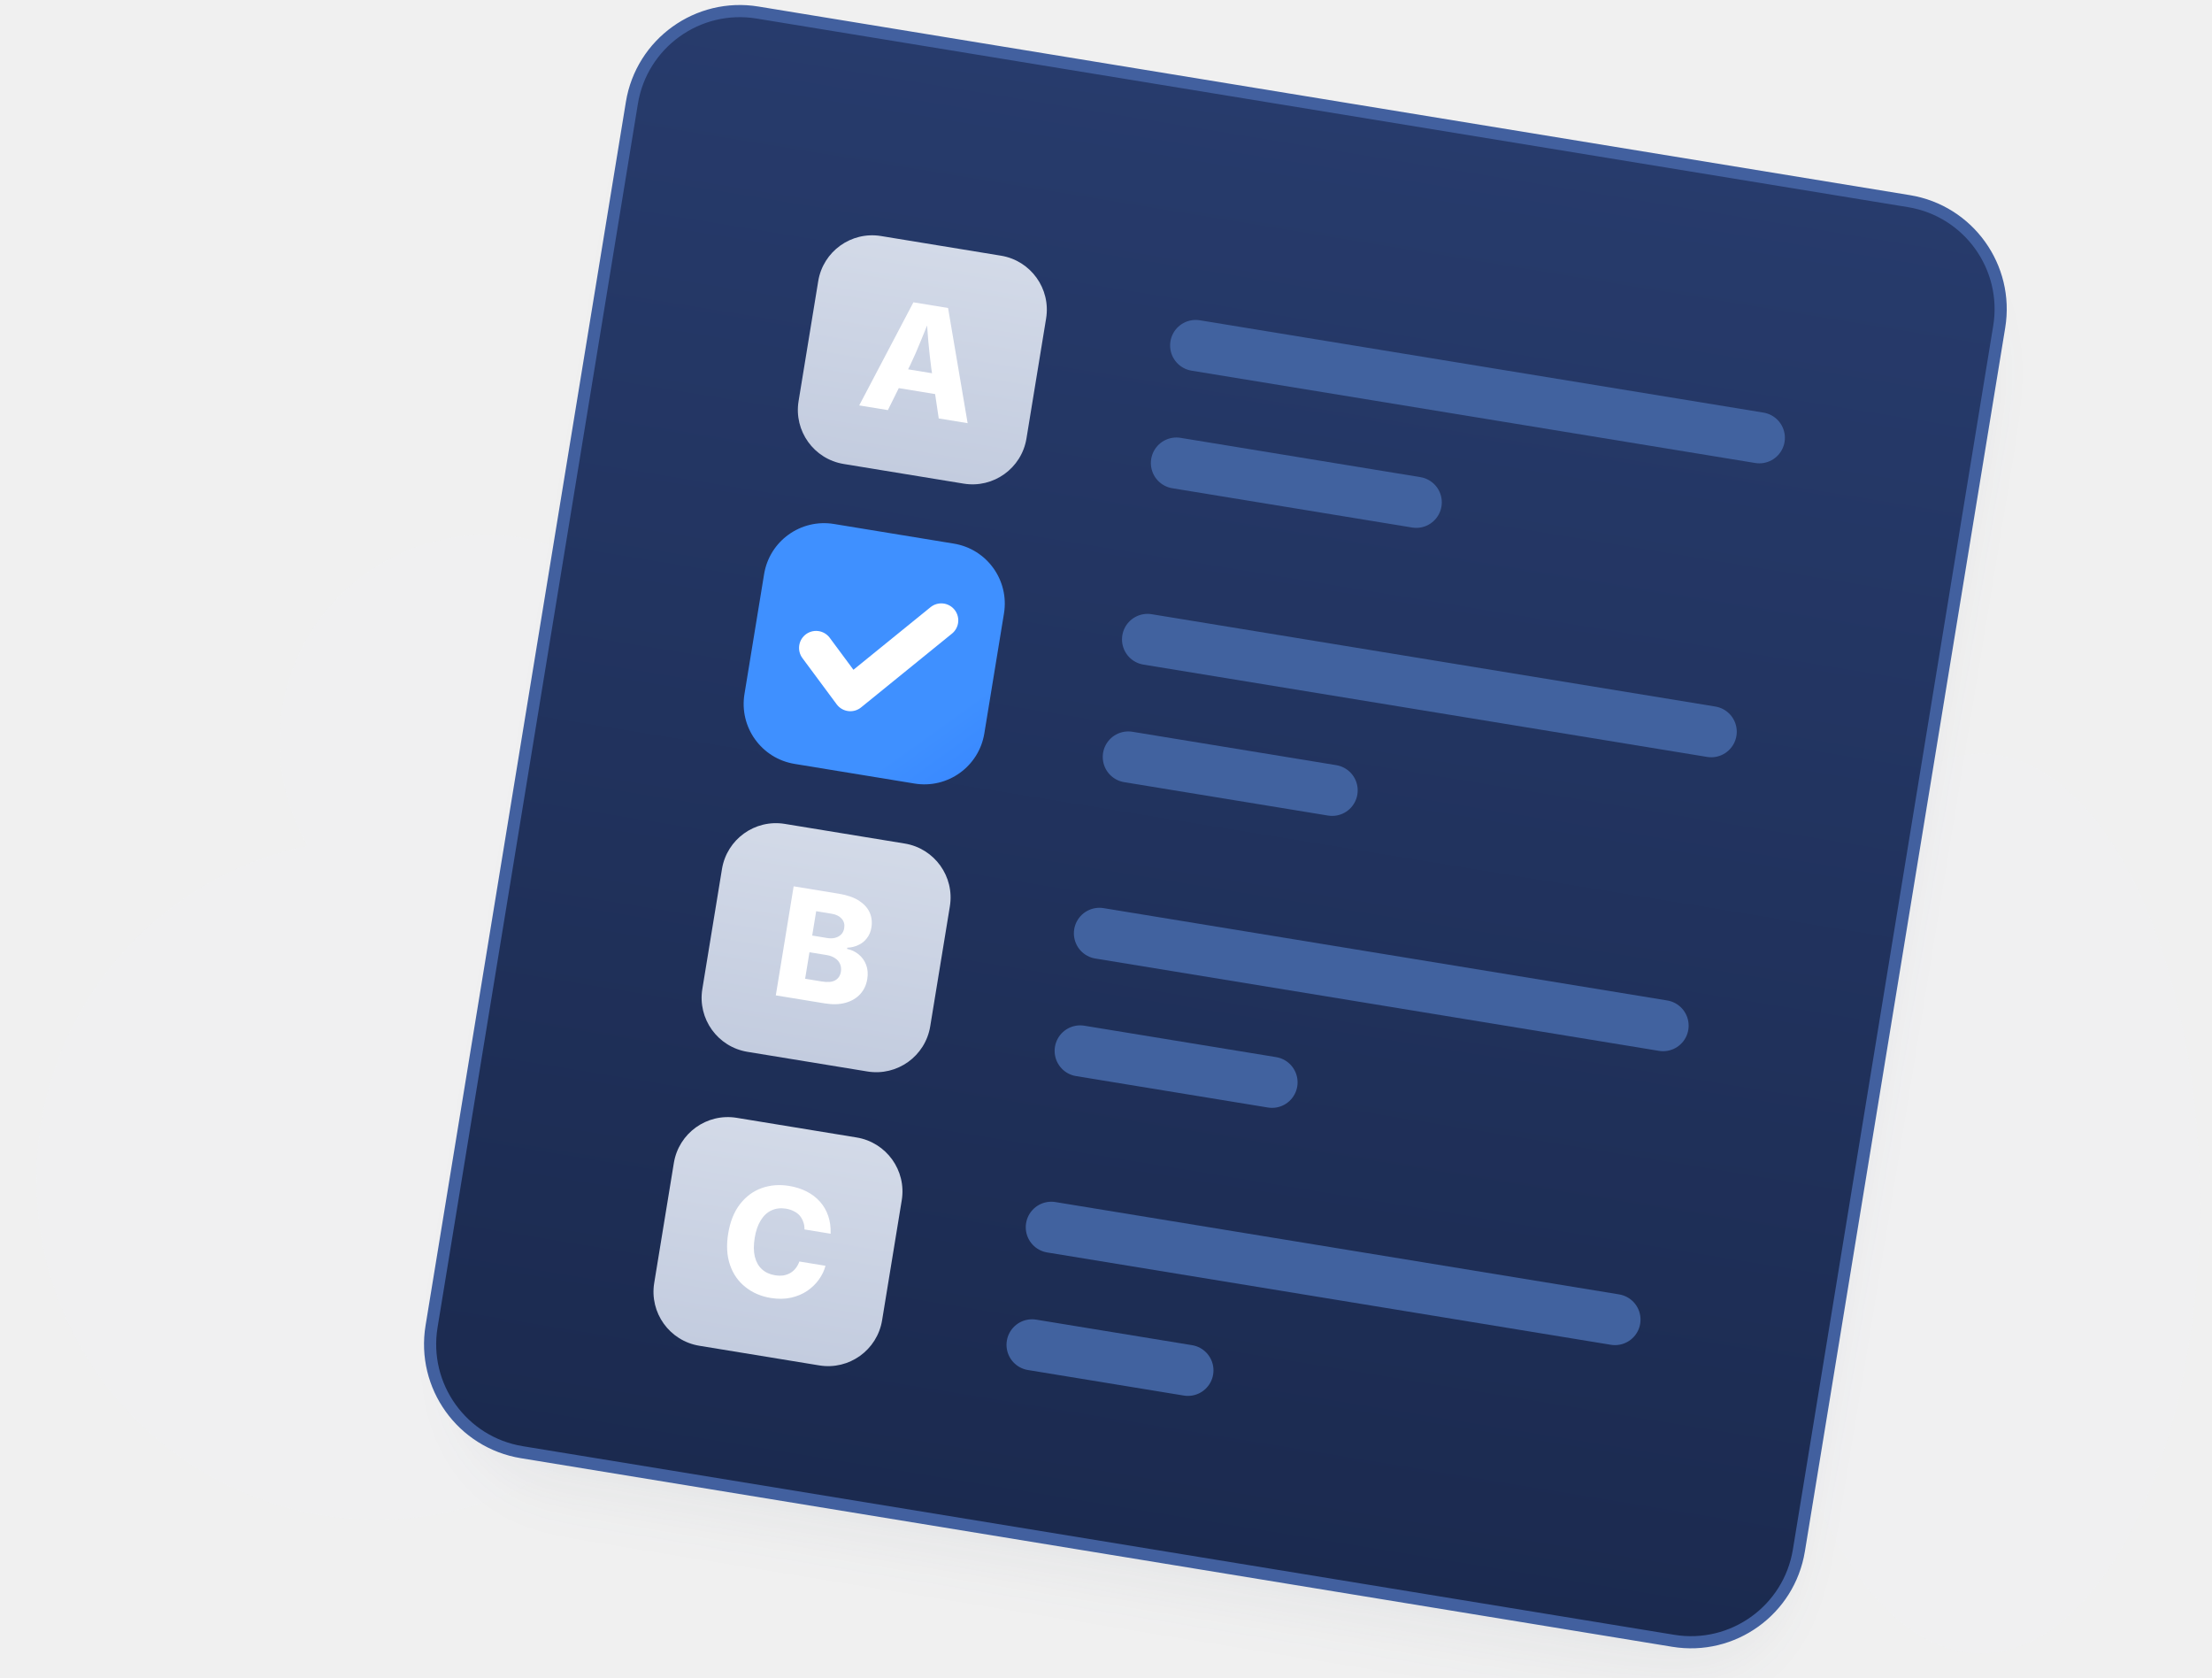
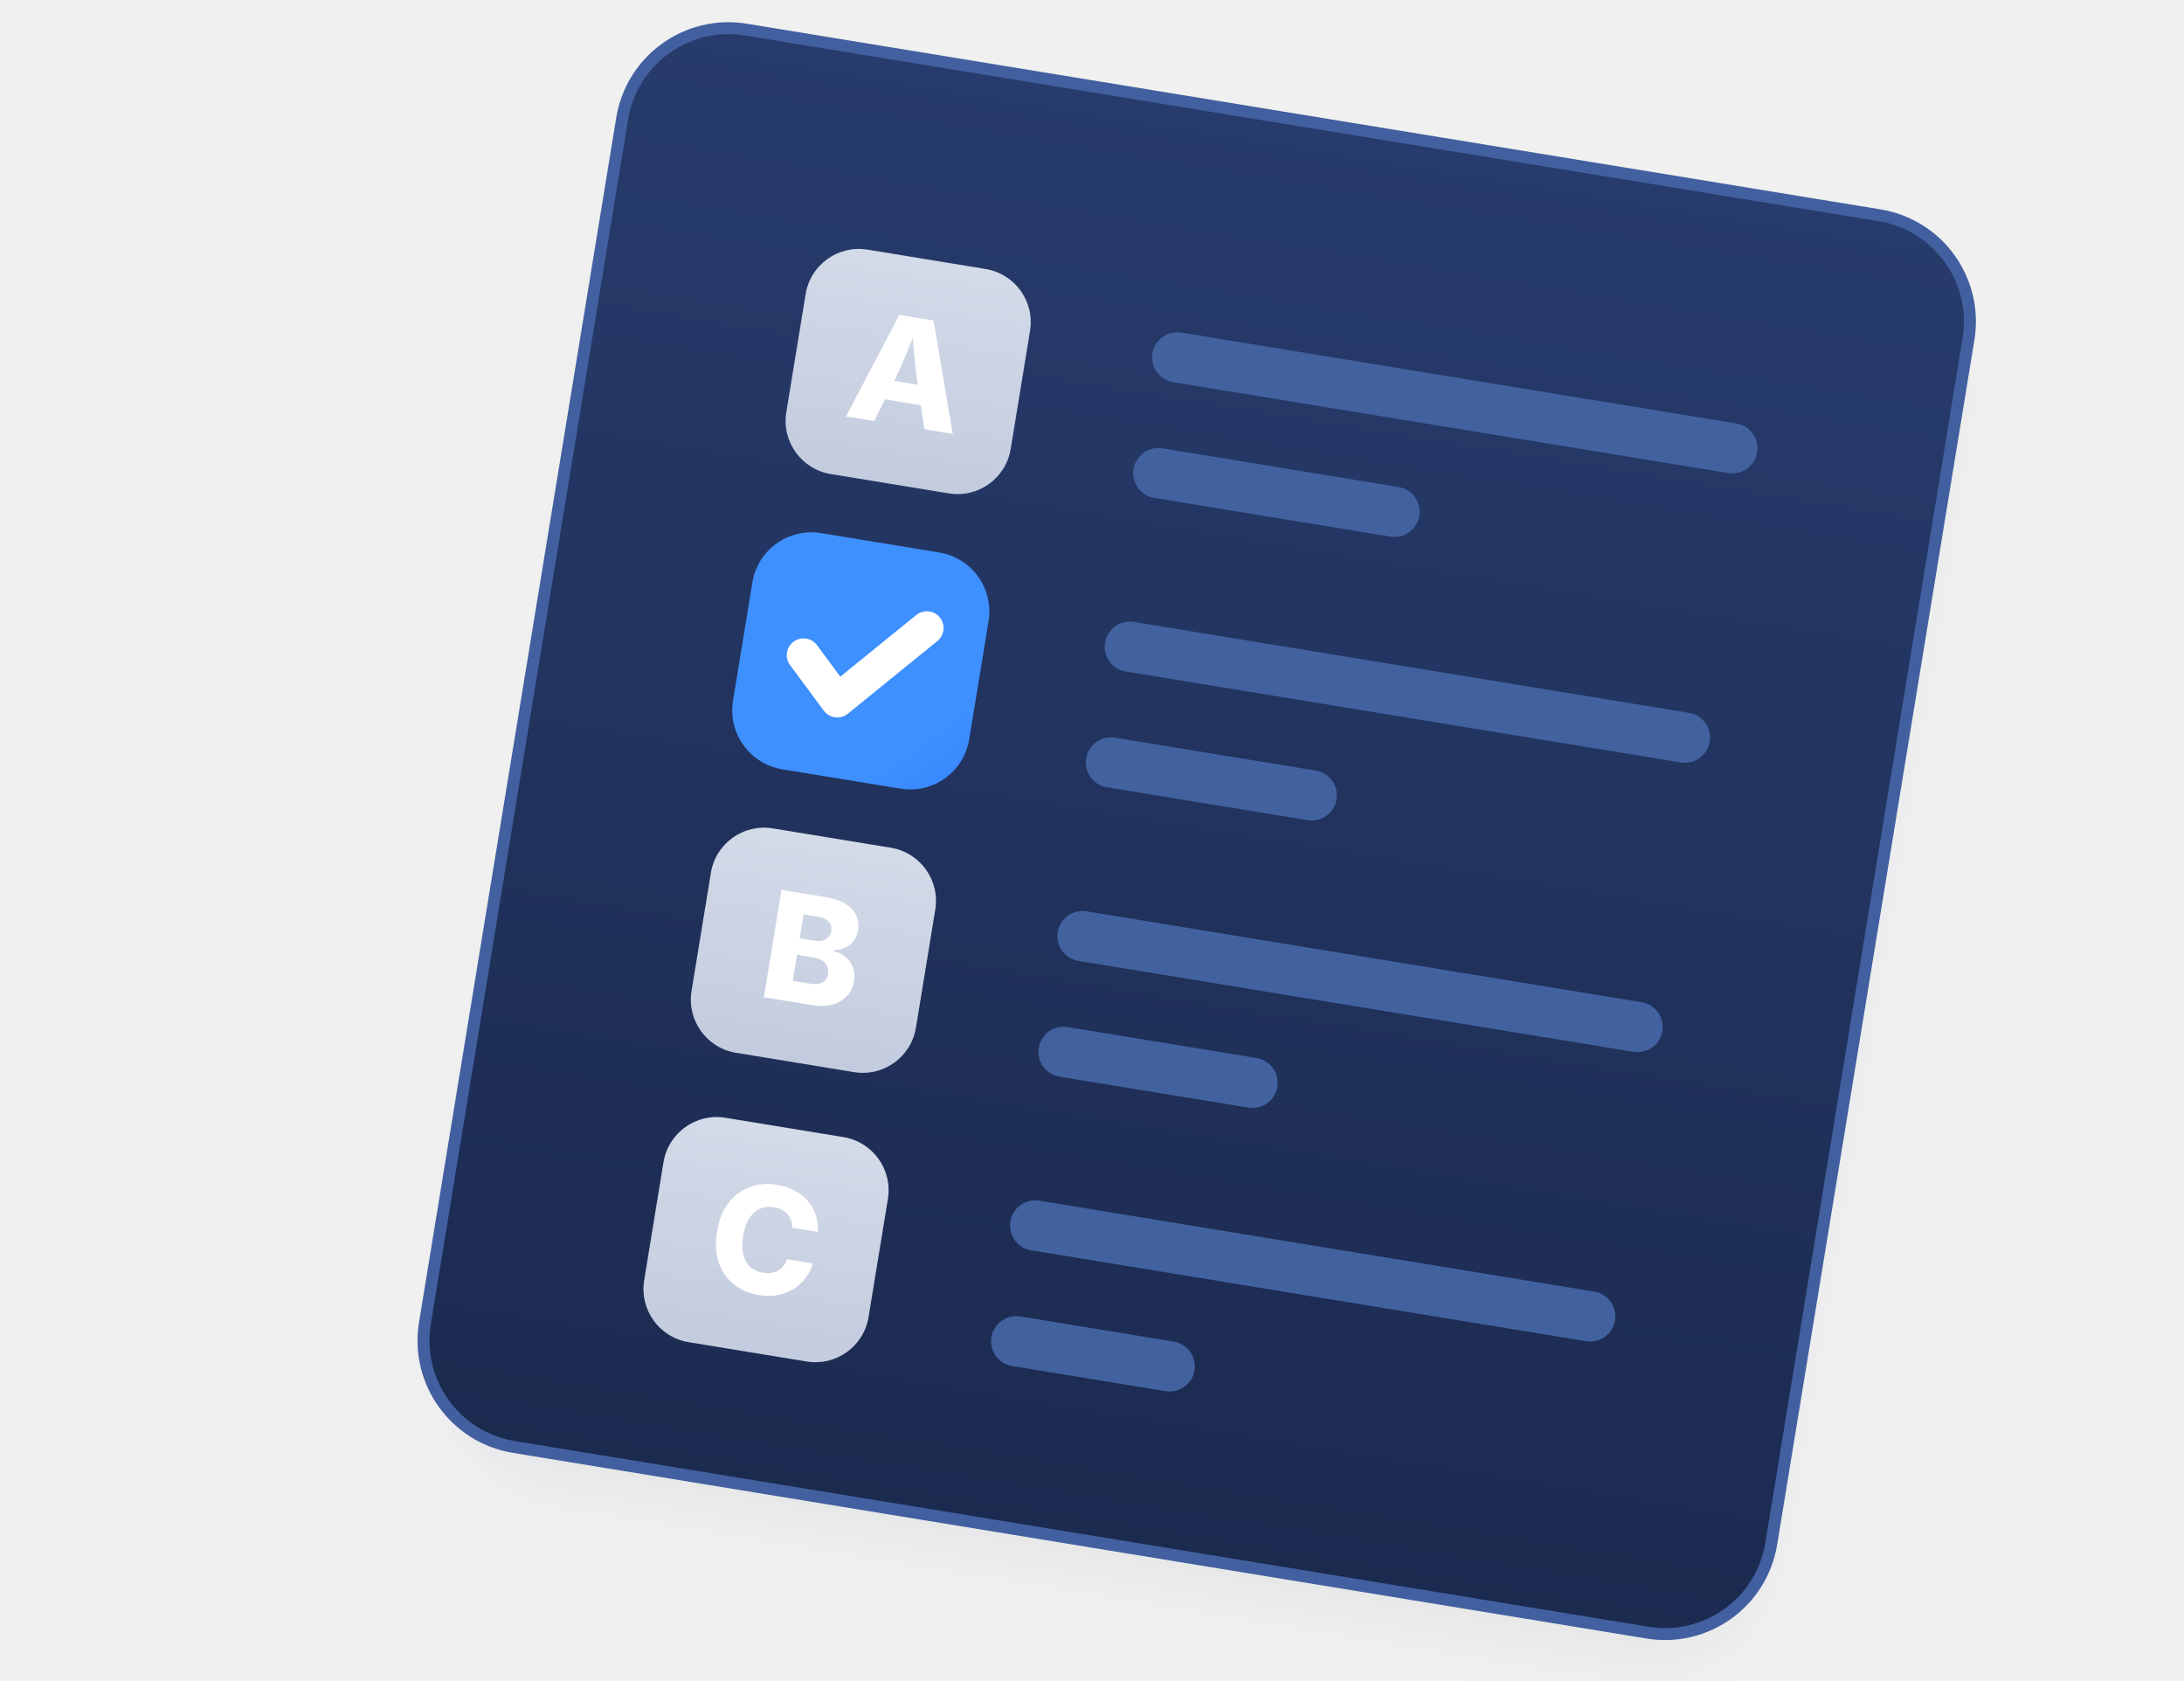
- <svg xmlns="http://www.w3.org/2000/svg" viewBox="0 0 182 138" width="182" height="138">
+ <svg xmlns="http://www.w3.org/2000/svg" viewBox="0.00 -1.25 182.50 140.00" width="182" height="140">
  <defs>
    <filter id="sfuma-ombra" filterUnits="userSpaceOnUse" x="-182" y="-138" width="364" height="276">
      <feGaussianBlur stdDeviation="2.5" />
    </filter>
    <linearGradient id="foglio-luce" gradientUnits="userSpaceOnUse" x1="0" y1="-60" x2="0" y2="60">
      <stop offset="0" stop-color="#273B6C" />
      <stop offset="1" stop-color="#1B2A4F" />
    </linearGradient>
    <linearGradient id="casella-luce" gradientUnits="userSpaceOnUse" x1="0" y1="-9.5" x2="0" y2="9.5">
      <stop offset="0" stop-color="#D3DAE8" />
      <stop offset="1" stop-color="#C3CCDF" />
    </linearGradient>
    <linearGradient id="spunta-luce" gradientUnits="userSpaceOnUse" x1="-9.5" y1="-9.5" x2="9.5" y2="9.5">
      <stop offset="0" stop-color="#3F90FF" />
      <stop offset="0.5" stop-color="#307CFF" />
      <stop offset="1" stop-color="#2A6DF6" />
    </linearGradient>
  </defs>
  <g id="nuvola" fill="#EEF2FB" opacity="0.14">
    <circle cx="31" cy="97" r="28" />
    <circle cx="40" cy="61" r="17" />
    <ellipse cx="163" cy="99" rx="18" ry="37" />
  </g>
  <g id="foglio-quiz" transform="translate(100 68) rotate(9.3)">
    <rect id="ombra-foglio" x="-54" y="-55" width="110" height="116" rx="9" fill="#475569" opacity="0.1" filter="url(#sfuma-ombra)" />
    <rect id="foglio" x="-57" y="-60" width="114" height="120" rx="9" fill="url(#foglio-luce)" stroke="#42609F" stroke-width="1" />
    <g id="risposta-a" transform="translate(0 -34)">
      <rect id="risposta-a-casella" x="-39.5" y="-9.5" width="19" height="19" rx="4.5" fill="url(#casella-luce)" />
      <path id="risposta-a-lettera" d="M-34.52 4.54 -31.49 -4.55H-28.6L-25.48 4.54H-27.89L-29.16 0.57Q-29.46 -0.42 -29.75 -1.54Q-30.03 -2.66 -30.32 -3.87H-29.84Q-30.11 -2.66 -30.37 -1.54Q-30.62 -0.42 -30.91 0.57L-32.13 4.54ZM-32.46 2.61V0.96H-27.53V2.61Z" fill="#FFFFFF" />
      <g id="risposta-a-testo" stroke="#41629F" stroke-width="4.2" stroke-linecap="round">
        <path d="M-8 -4.8 H39" />
        <path d="M-8 5 H12" />
      </g>
    </g>
    <g id="risposta-scelta" transform="translate(0 -9.5)">
      <rect id="risposta-scelta-casella" x="-40" y="-10" width="20" height="20" rx="5.0" fill="url(#spunta-luce)" />
      <path id="risposta-scelta-spunta" d="M-34.8 0.3 L-31.4 3.6 L-25 -3.6" stroke="#FFFFFF" stroke-width="2.8" stroke-linecap="round" stroke-linejoin="round" fill="none" />
      <g id="risposta-scelta-testo" stroke="#41629F" stroke-width="4.2" stroke-linecap="round">
        <path d="M-8 -4.8 H39" />
        <path d="M-8 5 H9" />
      </g>
    </g>
    <g id="risposta-b" transform="translate(0 15)">
      <rect id="risposta-b-casella" x="-39.5" y="-9.5" width="19" height="19" rx="4.5" fill="url(#casella-luce)" />
      <path id="risposta-b-lettera" d="M-33.45 4.54V-4.55H-29.67Q-28.66 -4.55 -27.97 -4.26Q-27.28 -3.96 -26.94 -3.45Q-26.59 -2.93 -26.59 -2.24Q-26.59 -1.72 -26.81 -1.32Q-27.02 -0.91 -27.41 -0.65Q-27.79 -0.38 -28.28 -0.28V-0.18Q-27.74 -0.16 -27.27 0.11Q-26.8 0.38 -26.52 0.86Q-26.24 1.35 -26.24 2Q-26.24 2.74 -26.61 3.31Q-26.98 3.88 -27.68 4.21Q-28.38 4.54 -29.39 4.54ZM-31.29 2.8H-29.9Q-29.17 2.8 -28.83 2.53Q-28.48 2.25 -28.48 1.76Q-28.48 1.41 -28.65 1.14Q-28.81 0.88 -29.12 0.74Q-29.43 0.59 -29.86 0.59H-31.29ZM-31.29 -0.8H-30.04Q-29.68 -0.8 -29.4 -0.92Q-29.11 -1.05 -28.95 -1.28Q-28.79 -1.5 -28.79 -1.83Q-28.79 -2.29 -29.12 -2.56Q-29.45 -2.83 -30 -2.83H-31.29Z" fill="#FFFFFF" />
      <g id="risposta-b-testo" stroke="#41629F" stroke-width="4.2" stroke-linecap="round">
        <path d="M-8 -4.8 H39" />
        <path d="M-8 5 H8" />
      </g>
    </g>
    <g id="risposta-c" transform="translate(0 39.5)">
      <rect id="risposta-c-casella" x="-39.5" y="-9.5" width="19" height="19" rx="4.5" fill="url(#casella-luce)" />
      <path id="risposta-c-lettera" d="M-29.84 4.67Q-31.07 4.67 -32.04 4.12Q-33.02 3.58 -33.58 2.54Q-34.15 1.49 -34.15 0Q-34.15 -1.5 -33.58 -2.54Q-33.01 -3.59 -32.03 -4.13Q-31.05 -4.67 -29.84 -4.67Q-29.03 -4.67 -28.34 -4.45Q-27.65 -4.23 -27.12 -3.8Q-26.59 -3.37 -26.26 -2.75Q-25.93 -2.13 -25.83 -1.34H-28.01Q-28.06 -1.68 -28.21 -1.94Q-28.36 -2.21 -28.58 -2.4Q-28.81 -2.59 -29.12 -2.68Q-29.42 -2.78 -29.79 -2.78Q-30.45 -2.78 -30.94 -2.45Q-31.43 -2.12 -31.68 -1.5Q-31.94 -0.88 -31.94 0Q-31.94 0.91 -31.68 1.53Q-31.41 2.15 -30.93 2.46Q-30.45 2.77 -29.8 2.77Q-29.44 2.77 -29.13 2.68Q-28.83 2.58 -28.59 2.39Q-28.36 2.2 -28.21 1.93Q-28.06 1.67 -28 1.33H-25.82Q-25.88 1.94 -26.17 2.53Q-26.46 3.12 -26.97 3.61Q-27.48 4.09 -28.2 4.38Q-28.92 4.67 -29.84 4.67Z" fill="#FFFFFF" />
      <g id="risposta-c-testo" stroke="#41629F" stroke-width="4.2" stroke-linecap="round">
        <path d="M-8 -4.8 H39" />
        <path d="M-8 5 H5" />
      </g>
    </g>
  </g>
</svg>
